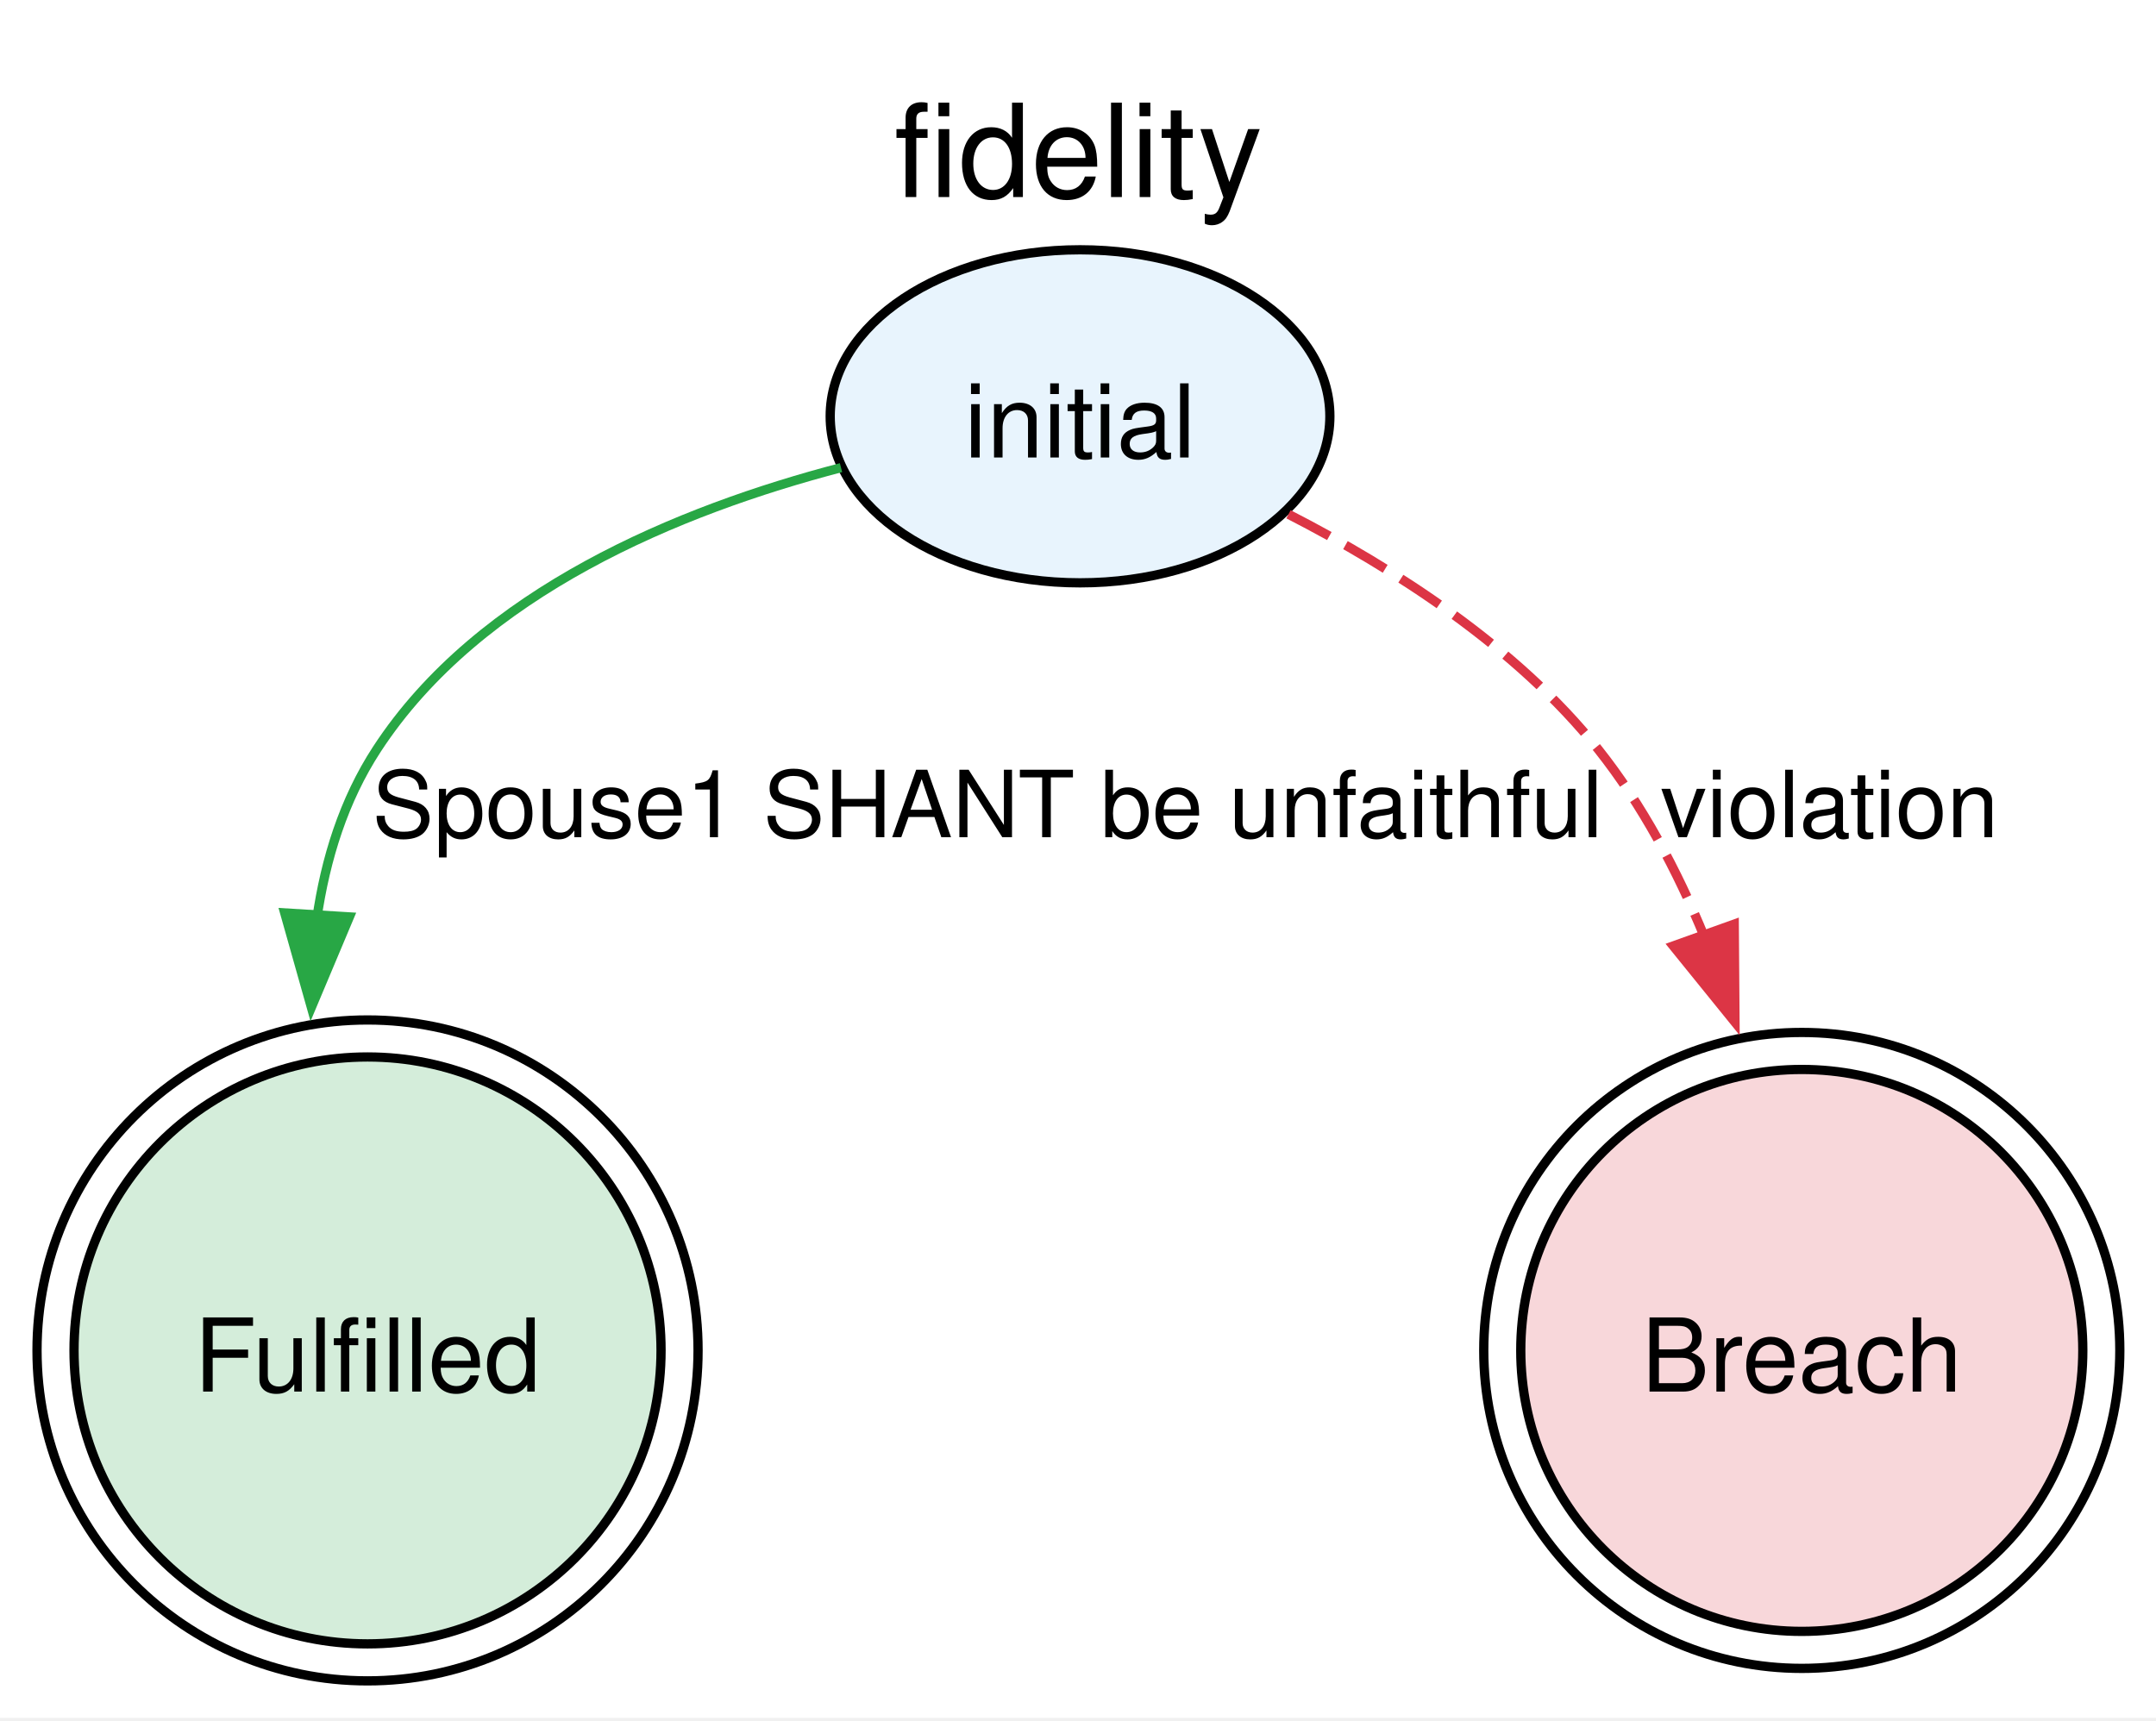
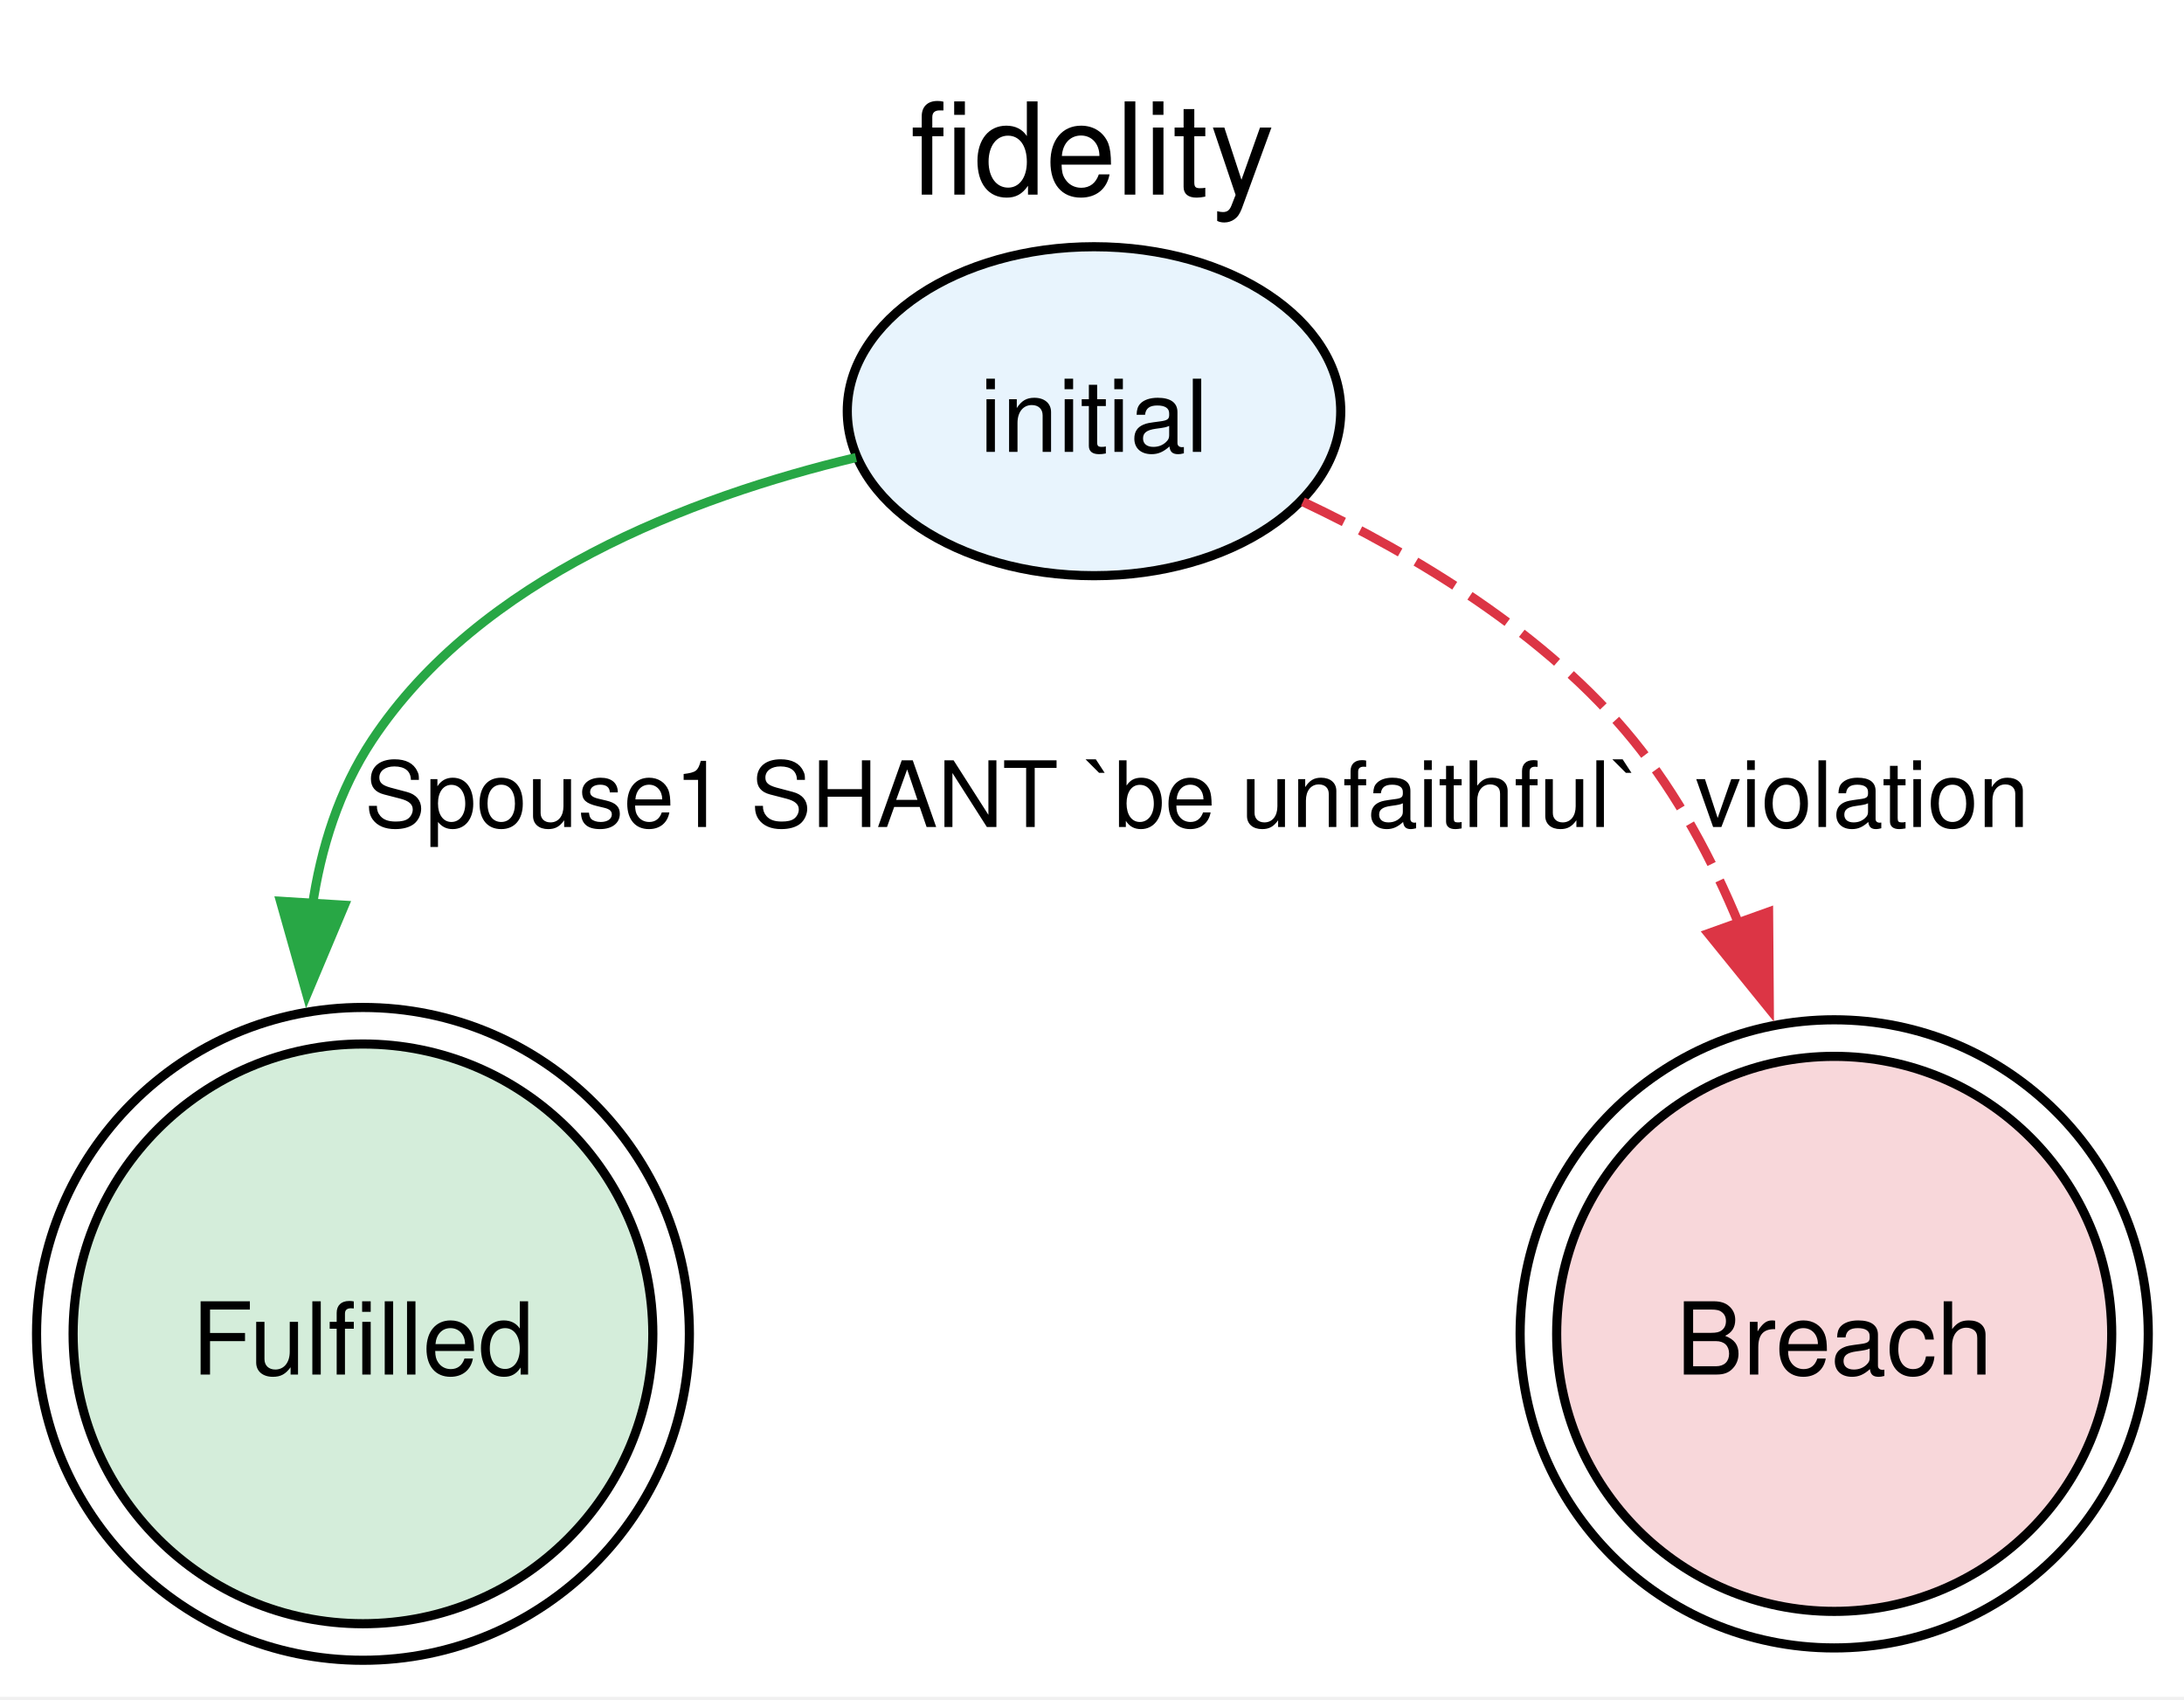
- <svg xmlns="http://www.w3.org/2000/svg" width="233pt" height="186pt" viewBox="0.00 0.00 233.00 186.00">
+ <svg xmlns="http://www.w3.org/2000/svg" width="239pt" height="186pt" viewBox="0.00 0.00 239.00 186.00">
  <g id="graph0" class="graph" transform="scale(1 1) rotate(0) translate(4 181.69)">
-     <polygon fill="white" stroke="none" points="-4,4 -4,-181.69 229.09,-181.69 229.09,4 -4,4" />
-     <text xml:space="preserve" text-anchor="middle" x="112.54" y="-160.39" font-family="Helvetica,sans-Serif" font-size="14.00">fidelity</text>
+     <polygon fill="white" stroke="none" points="-4,4 -4,-181.69 235.09,-181.69 235.09,4 -4,4" />
+     <text xml:space="preserve" text-anchor="middle" x="115.54" y="-160.39" font-family="Helvetica,sans-Serif" font-size="14.00">fidelity</text>
    <g id="node1" class="node">
-       <ellipse fill="#e8f4fd" stroke="black" cx="112.72" cy="-136.69" rx="27" ry="18" />
-       <text xml:space="preserve" text-anchor="middle" x="112.72" y="-132.24" font-family="Helvetica,sans-Serif" font-size="11.00">initial</text>
+       <ellipse fill="#e8f4fd" stroke="black" cx="115.72" cy="-136.69" rx="27" ry="18" />
+       <text xml:space="preserve" text-anchor="middle" x="115.72" y="-132.24" font-family="Helvetica,sans-Serif" font-size="11.00">initial</text>
    </g>
    <g id="node2" class="node">
      <ellipse fill="#d4edda" stroke="black" cx="35.72" cy="-35.72" rx="31.72" ry="31.72" />
      <ellipse fill="none" stroke="black" cx="35.72" cy="-35.72" rx="35.72" ry="35.72" />
      <text xml:space="preserve" text-anchor="middle" x="35.72" y="-31.27" font-family="Helvetica,sans-Serif" font-size="11.00">Fulfilled</text>
    </g>
    <g id="edge1" class="edge">
-       <path fill="none" stroke="#28a745" d="M86.89,-131.14C69.51,-126.6 47.82,-117.73 36.72,-100.69 33.15,-95.21 31.17,-88.86 30.23,-82.33" />
-       <polygon fill="#28a745" stroke="#28a745" points="33.76,-82.58 29.65,-72.81 26.77,-83.01 33.76,-82.58" />
-       <text xml:space="preserve" text-anchor="middle" x="102.72" y="-91.19" font-family="Helvetica,sans-Serif" font-size="10.00">Spouse1 SHANT be unfaithful</text>
+       <path fill="none" stroke="#28a745" d="M89.67,-131.62C71.5,-127.28 48.48,-118.45 36.72,-100.69 33.11,-95.23 31.1,-88.9 30.16,-82.38" />
+       <polygon fill="#28a745" stroke="#28a745" points="33.69,-82.63 29.58,-72.86 26.7,-83.06 33.69,-82.63" />
+       <text xml:space="preserve" text-anchor="middle" x="105.72" y="-91.19" font-family="Helvetica,sans-Serif" font-size="10.00">Spouse1 SHANT `be unfaithful`</text>
    </g>
    <g id="node3" class="node">
-       <ellipse fill="#f8d7da" stroke="black" cx="190.72" cy="-35.72" rx="30.37" ry="30.37" />
-       <ellipse fill="none" stroke="black" cx="190.72" cy="-35.72" rx="34.37" ry="34.37" />
-       <text xml:space="preserve" text-anchor="middle" x="190.72" y="-31.27" font-family="Helvetica,sans-Serif" font-size="11.00">Breach</text>
+       <ellipse fill="#f8d7da" stroke="black" cx="196.72" cy="-35.72" rx="30.37" ry="30.37" />
+       <ellipse fill="none" stroke="black" cx="196.72" cy="-35.72" rx="34.37" ry="34.37" />
+       <text xml:space="preserve" text-anchor="middle" x="196.72" y="-31.27" font-family="Helvetica,sans-Serif" font-size="11.00">Breach</text>
    </g>
    <g id="edge2" class="edge">
-       <path fill="none" stroke="#dc3545" stroke-dasharray="5,2" d="M135.25,-126.1C146.67,-120.24 159.94,-111.73 168.72,-100.69 173.48,-94.7 177.25,-87.61 180.21,-80.38" />
-       <polygon fill="#dc3545" stroke="#dc3545" points="183.42,-81.8 183.5,-71.2 176.83,-79.44 183.42,-81.8" />
-       <text xml:space="preserve" text-anchor="middle" x="193.71" y="-91.19" font-family="Helvetica,sans-Serif" font-size="10.00">violation</text>
+       <path fill="none" stroke="#dc3545" stroke-dasharray="5,2" d="M138.58,-126.78C150.81,-120.99 165.25,-112.33 174.72,-100.69 179.55,-94.76 183.35,-87.7 186.33,-80.47" />
+       <polygon fill="#dc3545" stroke="#dc3545" points="189.54,-81.89 189.62,-71.3 182.95,-79.53 189.54,-81.89" />
+       <text xml:space="preserve" text-anchor="middle" x="199.79" y="-91.19" font-family="Helvetica,sans-Serif" font-size="10.00">violation</text>
    </g>
  </g>
</svg>
